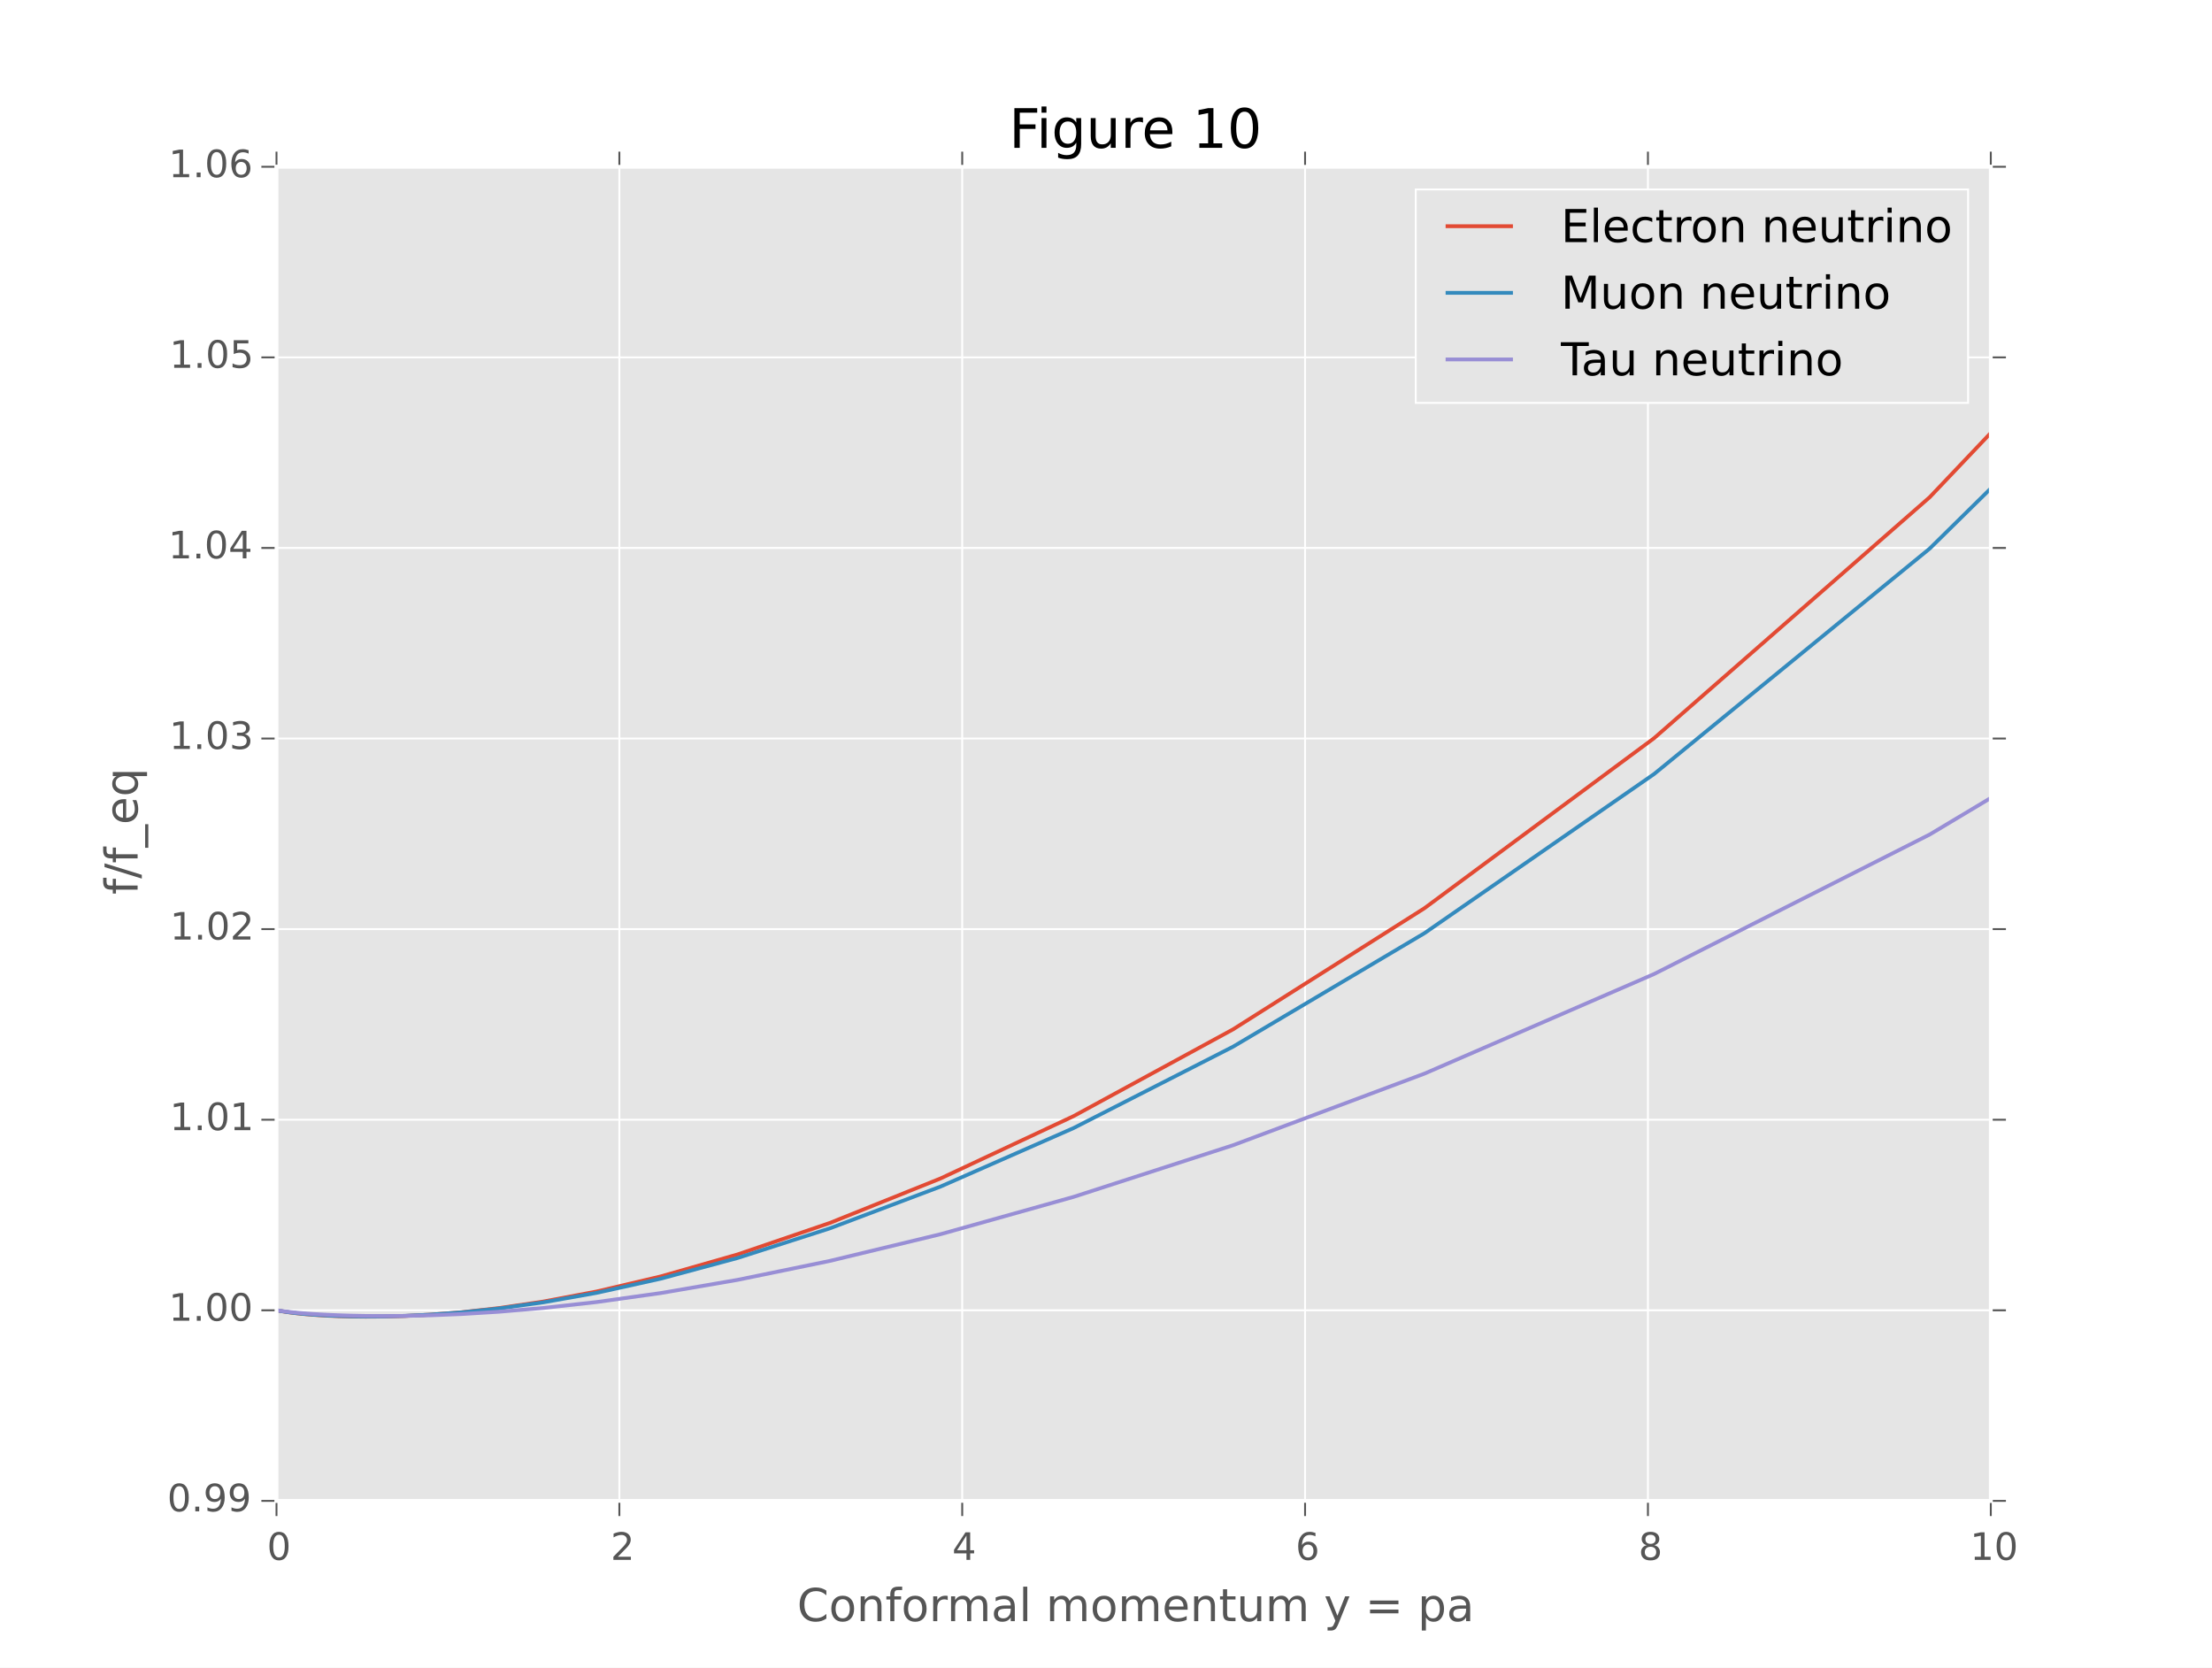
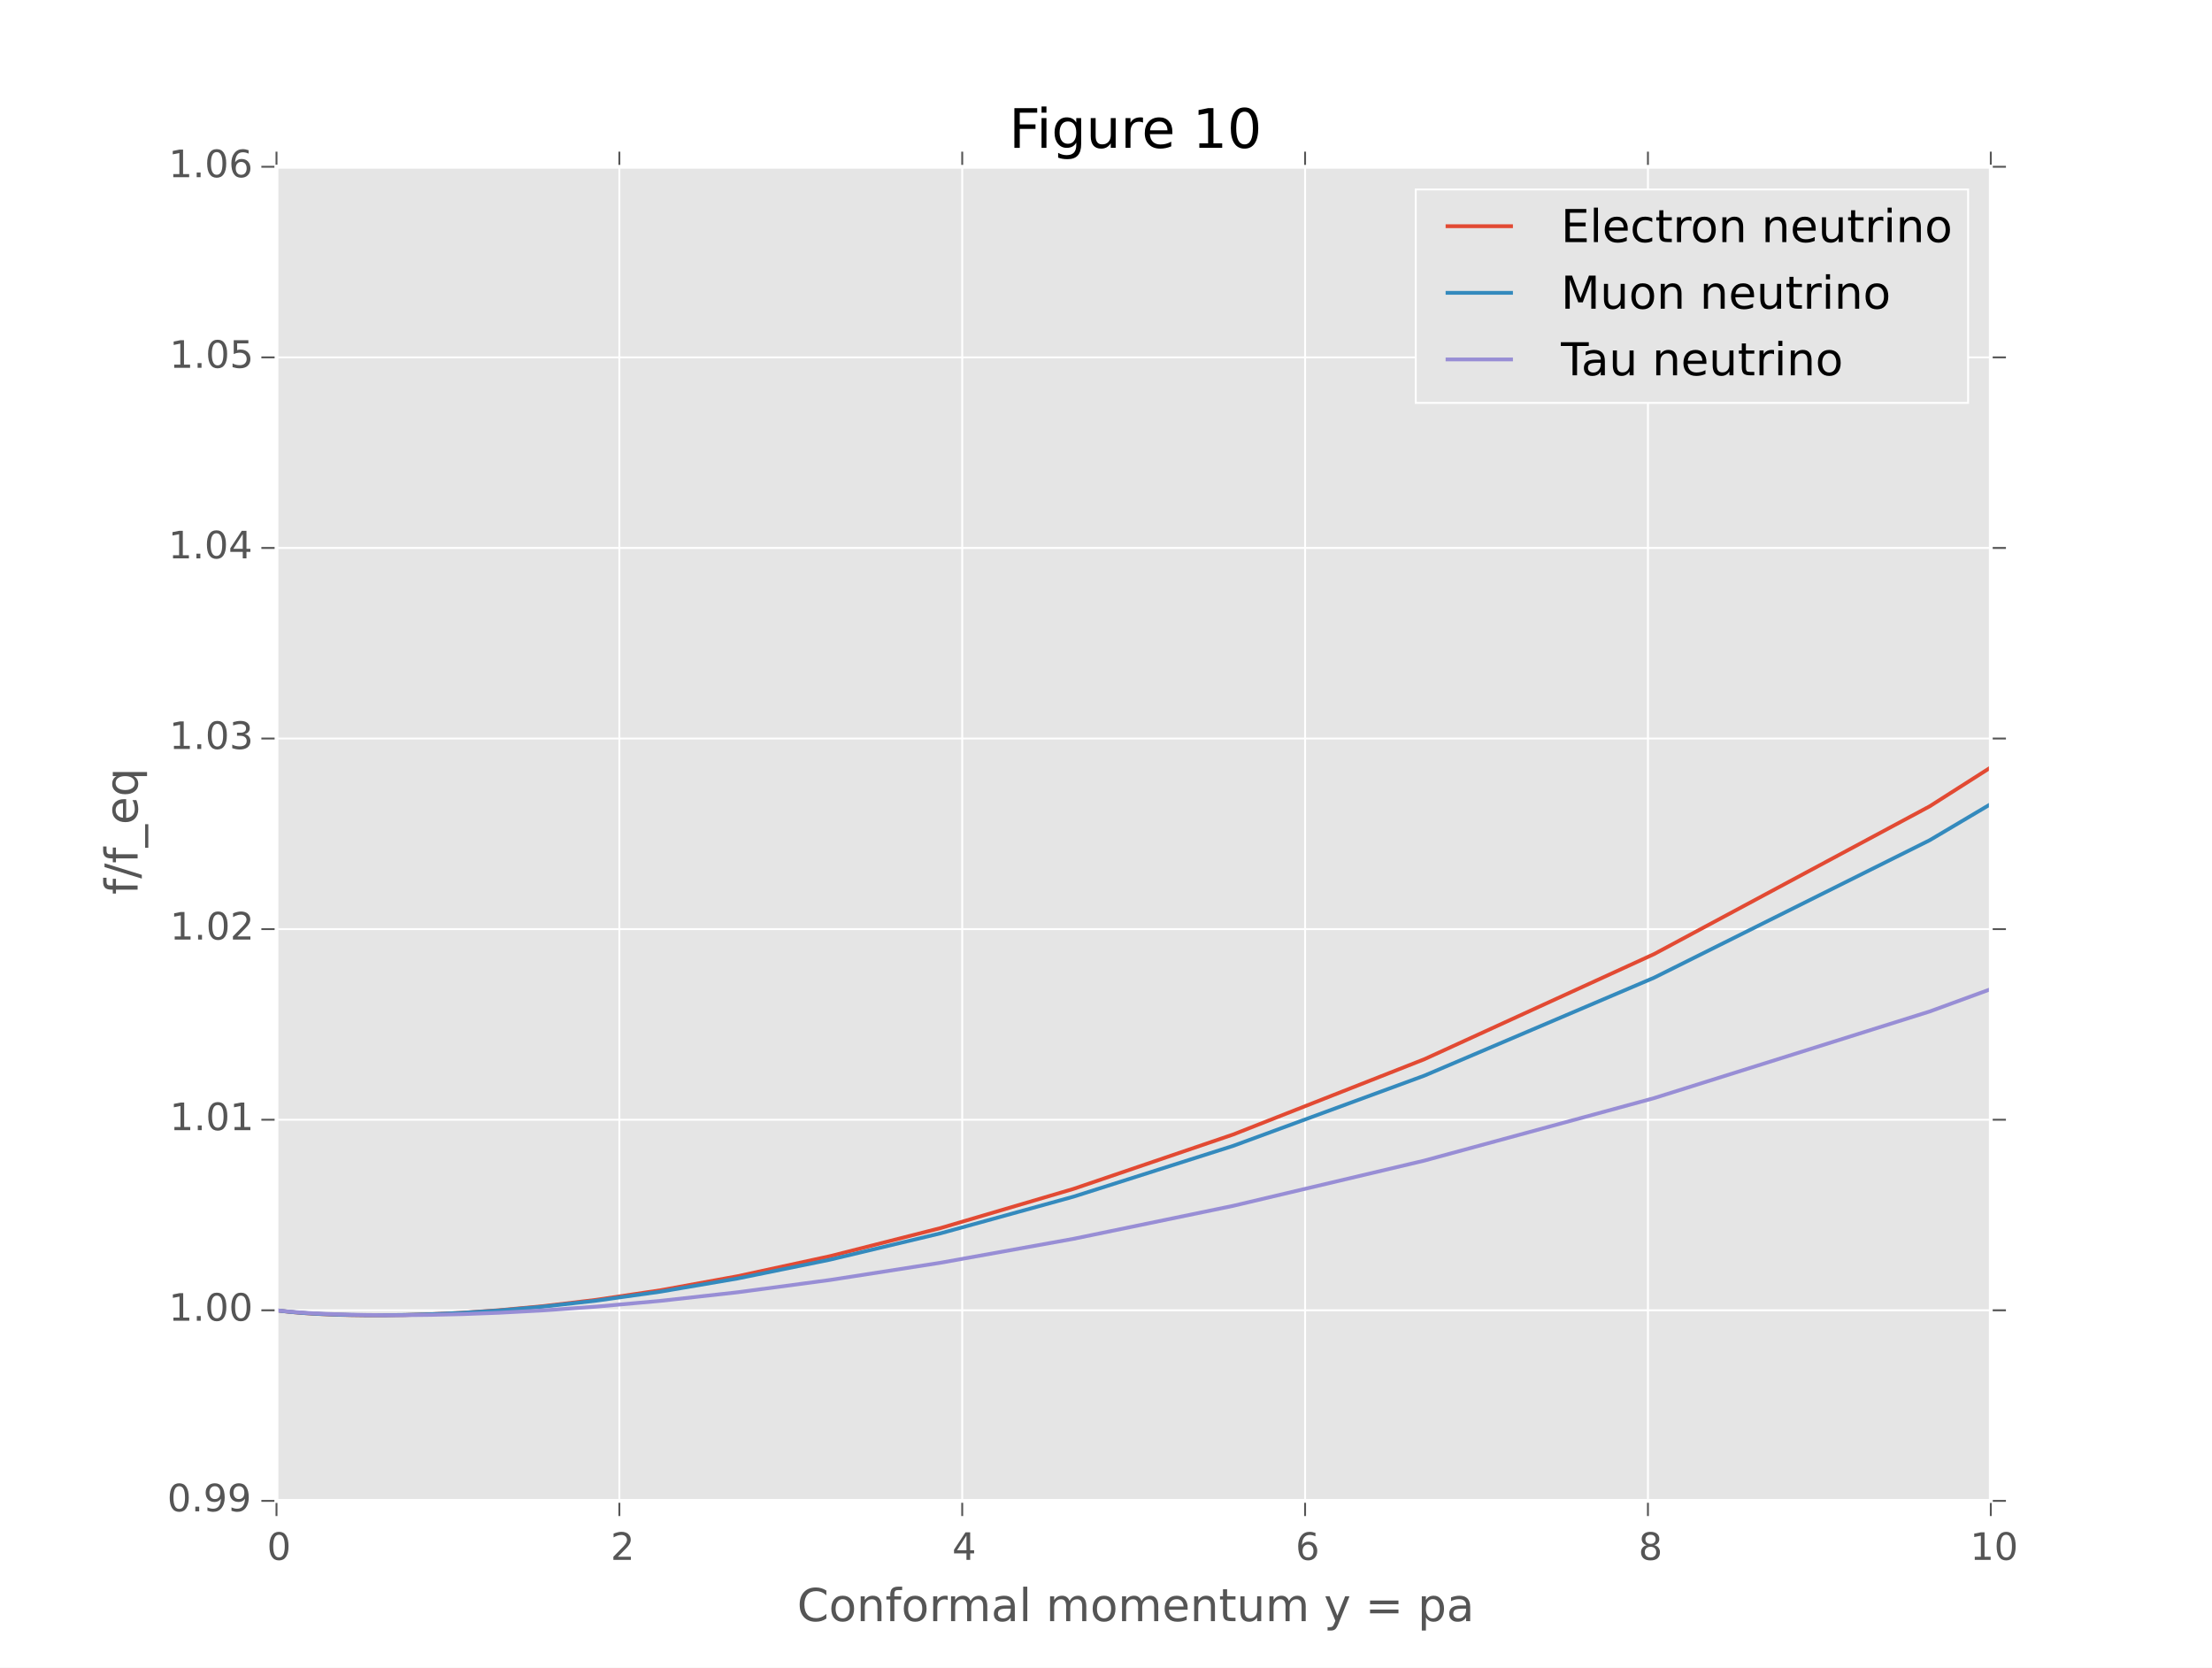
<svg xmlns="http://www.w3.org/2000/svg" xmlns:xlink="http://www.w3.org/1999/xlink" height="441pt" version="1.1" viewBox="0 0 585 441" width="585pt">
  <defs>
    <style type="text/css">
*{stroke-linecap:butt;stroke-linejoin:round;}
  </style>
  </defs>
  <g id="figure_1">
    <g id="patch_1">
      <path d=" M0 441 L585 441 L585 0 L0 0 z " style="fill:#ffffff;" />
    </g>
    <g id="axes_1">
      <g id="patch_2">
        <path d=" M73.125 396.9 L526.5 396.9 L526.5 44.1 L73.125 44.1 z " style="fill:#e5e5e5;" />
      </g>
      <g id="matplotlib.axis_1">
        <g id="xtick_1">
          <g id="line2d_1">
            <path clip-path="url(#p5873ec822d)" d=" M73.125 396.9 L73.125 44.1" style="fill:none;stroke:#ffffff;stroke-linecap:square;stroke-width:0.5;" />
          </g>
          <g id="line2d_2">
            <defs>
              <path d=" M0 0 L0 4" id="m64c3aef5f4" style="stroke:#555555;stroke-width:0.5;" />
            </defs>
            <g>
              <use style="fill:#555555;stroke:#555555;stroke-width:0.5;" x="73.125" xlink:href="#m64c3aef5f4" y="396.9" />
            </g>
          </g>
          <g id="line2d_3">
            <defs>
              <path d=" M0 0 L0 -4" id="m91191bb255" style="stroke:#555555;stroke-width:0.5;" />
            </defs>
            <g>
              <use style="fill:#555555;stroke:#555555;stroke-width:0.5;" x="73.125" xlink:href="#m91191bb255" y="44.1" />
            </g>
          </g>
          <g id="text_1">
            <defs>
              <path d=" M31.781 66.406 Q24.172 66.406 20.328 58.906 Q16.5 51.422 16.5 36.375 Q16.5 21.391 20.328 13.891 Q24.172 6.391 31.781 6.391 Q39.453 6.391 43.281 13.891 Q47.125 21.391 47.125 36.375 Q47.125 51.422 43.281 58.906 Q39.453 66.406 31.781 66.406 M31.781 74.219 Q44.047 74.219 50.516 64.516 Q56.984 54.828 56.984 36.375 Q56.984 17.969 50.516 8.266 Q44.047 -1.422 31.781 -1.422 Q19.531 -1.422 13.062 8.266 Q6.594 17.969 6.594 36.375 Q6.594 54.828 13.062 64.516 Q19.531 74.219 31.781 74.219" id="BitstreamVeraSans-Roman-30" />
            </defs>
            <g style="fill:#555555;" transform="translate(70.60547 412.4984)scale(0.1 -0.1)">
              <use xlink:href="#BitstreamVeraSans-Roman-30" />
            </g>
          </g>
        </g>
        <g id="xtick_2">
          <g id="line2d_4">
            <path clip-path="url(#p5873ec822d)" d=" M163.8 396.9 L163.8 44.1" style="fill:none;stroke:#ffffff;stroke-linecap:square;stroke-width:0.5;" />
          </g>
          <g id="line2d_5">
            <g>
              <use style="fill:#555555;stroke:#555555;stroke-width:0.5;" x="163.8" xlink:href="#m64c3aef5f4" y="396.9" />
            </g>
          </g>
          <g id="line2d_6">
            <g>
              <use style="fill:#555555;stroke:#555555;stroke-width:0.5;" x="163.8" xlink:href="#m91191bb255" y="44.1" />
            </g>
          </g>
          <g id="text_2">
            <defs>
              <path d=" M19.188 8.297 L53.609 8.297 L53.609 0 L7.328 0 L7.328 8.297 Q12.938 14.109 22.625 23.891 Q32.328 33.688 34.812 36.531 Q39.547 41.844 41.422 45.531 Q43.312 49.219 43.312 52.781 Q43.312 58.594 39.234 62.25 Q35.156 65.922 28.609 65.922 Q23.969 65.922 18.812 64.312 Q13.672 62.703 7.812 59.422 L7.812 69.391 Q13.766 71.781 18.938 73 Q24.125 74.219 28.422 74.219 Q39.75 74.219 46.484 68.547 Q53.219 62.891 53.219 53.422 Q53.219 48.922 51.531 44.891 Q49.859 40.875 45.406 35.406 Q44.188 33.984 37.641 27.219 Q31.109 20.453 19.188 8.297" id="BitstreamVeraSans-Roman-32" />
            </defs>
            <g style="fill:#555555;" transform="translate(161.4859 412.4984)scale(0.1 -0.1)">
              <use xlink:href="#BitstreamVeraSans-Roman-32" />
            </g>
          </g>
        </g>
        <g id="xtick_3">
          <g id="line2d_7">
            <path clip-path="url(#p5873ec822d)" d=" M254.475 396.9 L254.475 44.1" style="fill:none;stroke:#ffffff;stroke-linecap:square;stroke-width:0.5;" />
          </g>
          <g id="line2d_8">
            <g>
              <use style="fill:#555555;stroke:#555555;stroke-width:0.5;" x="254.475" xlink:href="#m64c3aef5f4" y="396.9" />
            </g>
          </g>
          <g id="line2d_9">
            <g>
              <use style="fill:#555555;stroke:#555555;stroke-width:0.5;" x="254.475" xlink:href="#m91191bb255" y="44.1" />
            </g>
          </g>
          <g id="text_3">
            <defs>
              <path d=" M37.797 64.312 L12.891 25.391 L37.797 25.391 z  M35.203 72.906 L47.609 72.906 L47.609 25.391 L58.016 25.391 L58.016 17.188 L47.609 17.188 L47.609 0 L37.797 0 L37.797 17.188 L4.891 17.188 L4.891 26.703 z " id="BitstreamVeraSans-Roman-34" />
            </defs>
            <g style="fill:#555555;" transform="translate(251.8187 412.4984)scale(0.1 -0.1)">
              <use xlink:href="#BitstreamVeraSans-Roman-34" />
            </g>
          </g>
        </g>
        <g id="xtick_4">
          <g id="line2d_10">
            <path clip-path="url(#p5873ec822d)" d=" M345.15 396.9 L345.15 44.1" style="fill:none;stroke:#ffffff;stroke-linecap:square;stroke-width:0.5;" />
          </g>
          <g id="line2d_11">
            <g>
              <use style="fill:#555555;stroke:#555555;stroke-width:0.5;" x="345.15" xlink:href="#m64c3aef5f4" y="396.9" />
            </g>
          </g>
          <g id="line2d_12">
            <g>
              <use style="fill:#555555;stroke:#555555;stroke-width:0.5;" x="345.15" xlink:href="#m91191bb255" y="44.1" />
            </g>
          </g>
          <g id="text_4">
            <defs>
              <path d=" M33.016 40.375 Q26.375 40.375 22.484 35.828 Q18.609 31.297 18.609 23.391 Q18.609 15.531 22.484 10.953 Q26.375 6.391 33.016 6.391 Q39.656 6.391 43.531 10.953 Q47.406 15.531 47.406 23.391 Q47.406 31.297 43.531 35.828 Q39.656 40.375 33.016 40.375 M52.594 71.297 L52.594 62.312 Q48.875 64.062 45.094 64.984 Q41.312 65.922 37.594 65.922 Q27.828 65.922 22.672 59.328 Q17.531 52.734 16.797 39.406 Q19.672 43.656 24.016 45.922 Q28.375 48.188 33.594 48.188 Q44.578 48.188 50.953 41.516 Q57.328 34.859 57.328 23.391 Q57.328 12.156 50.688 5.359 Q44.047 -1.422 33.016 -1.422 Q20.359 -1.422 13.672 8.266 Q6.984 17.969 6.984 36.375 Q6.984 53.656 15.188 63.938 Q23.391 74.219 37.203 74.219 Q40.922 74.219 44.703 73.484 Q48.484 72.75 52.594 71.297" id="BitstreamVeraSans-Roman-36" />
            </defs>
            <g style="fill:#555555;" transform="translate(342.6328 412.4984)scale(0.1 -0.1)">
              <use xlink:href="#BitstreamVeraSans-Roman-36" />
            </g>
          </g>
        </g>
        <g id="xtick_5">
          <g id="line2d_13">
            <path clip-path="url(#p5873ec822d)" d=" M435.825 396.9 L435.825 44.1" style="fill:none;stroke:#ffffff;stroke-linecap:square;stroke-width:0.5;" />
          </g>
          <g id="line2d_14">
            <g>
              <use style="fill:#555555;stroke:#555555;stroke-width:0.5;" x="435.825" xlink:href="#m64c3aef5f4" y="396.9" />
            </g>
          </g>
          <g id="line2d_15">
            <g>
              <use style="fill:#555555;stroke:#555555;stroke-width:0.5;" x="435.825" xlink:href="#m91191bb255" y="44.1" />
            </g>
          </g>
          <g id="text_5">
            <defs>
              <path d=" M31.781 34.625 Q24.75 34.625 20.719 30.859 Q16.703 27.094 16.703 20.516 Q16.703 13.922 20.719 10.156 Q24.75 6.391 31.781 6.391 Q38.812 6.391 42.859 10.172 Q46.922 13.969 46.922 20.516 Q46.922 27.094 42.891 30.859 Q38.875 34.625 31.781 34.625 M21.922 38.812 Q15.578 40.375 12.031 44.719 Q8.5 49.078 8.5 55.328 Q8.5 64.062 14.719 69.141 Q20.953 74.219 31.781 74.219 Q42.672 74.219 48.875 69.141 Q55.078 64.062 55.078 55.328 Q55.078 49.078 51.531 44.719 Q48 40.375 41.703 38.812 Q48.828 37.156 52.797 32.312 Q56.781 27.484 56.781 20.516 Q56.781 9.906 50.312 4.234 Q43.844 -1.422 31.781 -1.422 Q19.734 -1.422 13.25 4.234 Q6.781 9.906 6.781 20.516 Q6.781 27.484 10.781 32.312 Q14.797 37.156 21.922 38.812 M18.312 54.391 Q18.312 48.734 21.844 45.562 Q25.391 42.391 31.781 42.391 Q38.141 42.391 41.719 45.562 Q45.312 48.734 45.312 54.391 Q45.312 60.062 41.719 63.234 Q38.141 66.406 31.781 66.406 Q25.391 66.406 21.844 63.234 Q18.312 60.062 18.312 54.391" id="BitstreamVeraSans-Roman-38" />
            </defs>
            <g style="fill:#555555;" transform="translate(433.325 412.4984)scale(0.1 -0.1)">
              <use xlink:href="#BitstreamVeraSans-Roman-38" />
            </g>
          </g>
        </g>
        <g id="xtick_6">
          <g id="line2d_16">
            <path clip-path="url(#p5873ec822d)" d=" M526.5 396.9 L526.5 44.1" style="fill:none;stroke:#ffffff;stroke-linecap:square;stroke-width:0.5;" />
          </g>
          <g id="line2d_17">
            <g>
              <use style="fill:#555555;stroke:#555555;stroke-width:0.5;" x="526.5" xlink:href="#m64c3aef5f4" y="396.9" />
            </g>
          </g>
          <g id="line2d_18">
            <g>
              <use style="fill:#555555;stroke:#555555;stroke-width:0.5;" x="526.5" xlink:href="#m91191bb255" y="44.1" />
            </g>
          </g>
          <g id="text_6">
            <defs>
              <path d=" M12.406 8.297 L28.516 8.297 L28.516 63.922 L10.984 60.406 L10.984 69.391 L28.422 72.906 L38.281 72.906 L38.281 8.297 L54.391 8.297 L54.391 0 L12.406 0 z " id="BitstreamVeraSans-Roman-31" />
            </defs>
            <g style="fill:#555555;" transform="translate(521.0187 412.4984)scale(0.1 -0.1)">
              <use xlink:href="#BitstreamVeraSans-Roman-31" />
              <use x="63.623" xlink:href="#BitstreamVeraSans-Roman-30" />
            </g>
          </g>
        </g>
        <g id="text_7">
          <defs>
            <path id="BitstreamVeraSans-Roman-20" />
            <path d=" M8.5 21.578 L8.5 54.688 L17.484 54.688 L17.484 21.922 Q17.484 14.156 20.5 10.266 Q23.531 6.391 29.594 6.391 Q36.859 6.391 41.078 11.031 Q45.312 15.672 45.312 23.688 L45.312 54.688 L54.297 54.688 L54.297 0 L45.312 0 L45.312 8.406 Q42.047 3.422 37.719 1 Q33.406 -1.422 27.688 -1.422 Q18.266 -1.422 13.375 4.438 Q8.5 10.297 8.5 21.578" id="BitstreamVeraSans-Roman-75" />
            <path d=" M54.891 33.016 L54.891 0 L45.906 0 L45.906 32.719 Q45.906 40.484 42.875 44.328 Q39.844 48.188 33.797 48.188 Q26.516 48.188 22.312 43.547 Q18.109 38.922 18.109 30.906 L18.109 0 L9.078 0 L9.078 54.688 L18.109 54.688 L18.109 46.188 Q21.344 51.125 25.703 53.562 Q30.078 56 35.797 56 Q45.219 56 50.047 50.172 Q54.891 44.344 54.891 33.016" id="BitstreamVeraSans-Roman-6e" />
            <path d=" M52 44.188 Q55.375 50.25 60.062 53.125 Q64.75 56 71.094 56 Q79.641 56 84.281 50.016 Q88.922 44.047 88.922 33.016 L88.922 0 L79.891 0 L79.891 32.719 Q79.891 40.578 77.094 44.375 Q74.312 48.188 68.609 48.188 Q61.625 48.188 57.562 43.547 Q53.516 38.922 53.516 30.906 L53.516 0 L44.484 0 L44.484 32.719 Q44.484 40.625 41.703 44.406 Q38.922 48.188 33.109 48.188 Q26.219 48.188 22.156 43.531 Q18.109 38.875 18.109 30.906 L18.109 0 L9.078 0 L9.078 54.688 L18.109 54.688 L18.109 46.188 Q21.188 51.219 25.484 53.609 Q29.781 56 35.688 56 Q41.656 56 45.828 52.969 Q50 49.953 52 44.188" id="BitstreamVeraSans-Roman-6d" />
            <path d=" M30.609 48.391 Q23.391 48.391 19.188 42.75 Q14.984 37.109 14.984 27.297 Q14.984 17.484 19.156 11.844 Q23.344 6.203 30.609 6.203 Q37.797 6.203 41.984 11.859 Q46.188 17.531 46.188 27.297 Q46.188 37.016 41.984 42.703 Q37.797 48.391 30.609 48.391 M30.609 56 Q42.328 56 49.016 48.375 Q55.719 40.766 55.719 27.297 Q55.719 13.875 49.016 6.219 Q42.328 -1.422 30.609 -1.422 Q18.844 -1.422 12.172 6.219 Q5.516 13.875 5.516 27.297 Q5.516 40.766 12.172 48.375 Q18.844 56 30.609 56" id="BitstreamVeraSans-Roman-6f" />
            <path d=" M9.422 75.984 L18.406 75.984 L18.406 0 L9.422 0 z " id="BitstreamVeraSans-Roman-6c" />
            <path d=" M64.406 67.281 L64.406 56.891 Q59.422 61.531 53.781 63.812 Q48.141 66.109 41.797 66.109 Q29.297 66.109 22.656 58.469 Q16.016 50.828 16.016 36.375 Q16.016 21.969 22.656 14.328 Q29.297 6.688 41.797 6.688 Q48.141 6.688 53.781 8.984 Q59.422 11.281 64.406 15.922 L64.406 5.609 Q59.234 2.094 53.438 0.328 Q47.656 -1.422 41.219 -1.422 Q24.656 -1.422 15.125 8.703 Q5.609 18.844 5.609 36.375 Q5.609 53.953 15.125 64.078 Q24.656 74.219 41.219 74.219 Q47.75 74.219 53.531 72.484 Q59.328 70.75 64.406 67.281" id="BitstreamVeraSans-Roman-43" />
            <path d=" M10.594 45.406 L73.188 45.406 L73.188 37.203 L10.594 37.203 z  M10.594 25.484 L73.188 25.484 L73.188 17.188 L10.594 17.188 z " id="BitstreamVeraSans-Roman-3d" />
            <path d=" M32.172 -5.078 Q28.375 -14.844 24.75 -17.812 Q21.141 -20.797 15.094 -20.797 L7.906 -20.797 L7.906 -13.281 L13.188 -13.281 Q16.891 -13.281 18.938 -11.516 Q21 -9.766 23.484 -3.219 L25.094 0.875 L2.984 54.688 L12.5 54.688 L29.594 11.922 L46.688 54.688 L56.203 54.688 z " id="BitstreamVeraSans-Roman-79" />
            <path d=" M56.203 29.594 L56.203 25.203 L14.891 25.203 Q15.484 15.922 20.484 11.062 Q25.484 6.203 34.422 6.203 Q39.594 6.203 44.453 7.469 Q49.312 8.734 54.109 11.281 L54.109 2.781 Q49.266 0.734 44.188 -0.344 Q39.109 -1.422 33.891 -1.422 Q20.797 -1.422 13.156 6.188 Q5.516 13.812 5.516 26.812 Q5.516 40.234 12.766 48.109 Q20.016 56 32.328 56 Q43.359 56 49.781 48.891 Q56.203 41.797 56.203 29.594 M47.219 32.234 Q47.125 39.594 43.094 43.984 Q39.062 48.391 32.422 48.391 Q24.906 48.391 20.391 44.141 Q15.875 39.891 15.188 32.172 z " id="BitstreamVeraSans-Roman-65" />
            <path d=" M34.281 27.484 Q23.391 27.484 19.188 25 Q14.984 22.516 14.984 16.5 Q14.984 11.719 18.141 8.906 Q21.297 6.109 26.703 6.109 Q34.188 6.109 38.703 11.406 Q43.219 16.703 43.219 25.484 L43.219 27.484 z  M52.203 31.203 L52.203 0 L43.219 0 L43.219 8.297 Q40.141 3.328 35.547 0.953 Q30.953 -1.422 24.312 -1.422 Q15.922 -1.422 10.953 3.297 Q6 8.016 6 15.922 Q6 25.141 12.172 29.828 Q18.359 34.516 30.609 34.516 L43.219 34.516 L43.219 35.406 Q43.219 41.609 39.141 45 Q35.062 48.391 27.688 48.391 Q23 48.391 18.547 47.266 Q14.109 46.141 10.016 43.891 L10.016 52.203 Q14.938 54.109 19.578 55.047 Q24.219 56 28.609 56 Q40.484 56 46.344 49.844 Q52.203 43.703 52.203 31.203" id="BitstreamVeraSans-Roman-61" />
            <path d=" M37.109 75.984 L37.109 68.5 L28.516 68.5 Q23.688 68.5 21.797 66.547 Q19.922 64.594 19.922 59.516 L19.922 54.688 L34.719 54.688 L34.719 47.703 L19.922 47.703 L19.922 0 L10.891 0 L10.891 47.703 L2.297 47.703 L2.297 54.688 L10.891 54.688 L10.891 58.5 Q10.891 67.625 15.141 71.797 Q19.391 75.984 28.609 75.984 z " id="BitstreamVeraSans-Roman-66" />
            <path d=" M41.109 46.297 Q39.594 47.172 37.812 47.578 Q36.031 48 33.891 48 Q26.266 48 22.188 43.047 Q18.109 38.094 18.109 28.812 L18.109 0 L9.078 0 L9.078 54.688 L18.109 54.688 L18.109 46.188 Q20.953 51.172 25.484 53.578 Q30.031 56 36.531 56 Q37.453 56 38.578 55.875 Q39.703 55.766 41.062 55.516 z " id="BitstreamVeraSans-Roman-72" />
            <path d=" M18.312 70.219 L18.312 54.688 L36.812 54.688 L36.812 47.703 L18.312 47.703 L18.312 18.016 Q18.312 11.328 20.141 9.422 Q21.969 7.516 27.594 7.516 L36.812 7.516 L36.812 0 L27.594 0 Q17.188 0 13.234 3.875 Q9.281 7.766 9.281 18.016 L9.281 47.703 L2.688 47.703 L2.688 54.688 L9.281 54.688 L9.281 70.219 z " id="BitstreamVeraSans-Roman-74" />
            <path d=" M18.109 8.203 L18.109 -20.797 L9.078 -20.797 L9.078 54.688 L18.109 54.688 L18.109 46.391 Q20.953 51.266 25.266 53.625 Q29.594 56 35.594 56 Q45.562 56 51.781 48.094 Q58.016 40.188 58.016 27.297 Q58.016 14.406 51.781 6.484 Q45.562 -1.422 35.594 -1.422 Q29.594 -1.422 25.266 0.953 Q20.953 3.328 18.109 8.203 M48.688 27.297 Q48.688 37.203 44.609 42.844 Q40.531 48.484 33.406 48.484 Q26.266 48.484 22.188 42.844 Q18.109 37.203 18.109 27.297 Q18.109 17.391 22.188 11.75 Q26.266 6.109 33.406 6.109 Q40.531 6.109 44.609 11.75 Q48.688 17.391 48.688 27.297" id="BitstreamVeraSans-Roman-70" />
          </defs>
          <g style="fill:#555555;" transform="translate(210.8147 428.6963)scale(0.12 -0.12)">
            <use xlink:href="#BitstreamVeraSans-Roman-43" />
            <use x="69.824" xlink:href="#BitstreamVeraSans-Roman-6f" />
            <use x="131.006" xlink:href="#BitstreamVeraSans-Roman-6e" />
            <use x="194.385" xlink:href="#BitstreamVeraSans-Roman-66" />
            <use x="229.59" xlink:href="#BitstreamVeraSans-Roman-6f" />
            <use x="290.771" xlink:href="#BitstreamVeraSans-Roman-72" />
            <use x="330.135" xlink:href="#BitstreamVeraSans-Roman-6d" />
            <use x="427.547" xlink:href="#BitstreamVeraSans-Roman-61" />
            <use x="488.826" xlink:href="#BitstreamVeraSans-Roman-6c" />
            <use x="516.609" xlink:href="#BitstreamVeraSans-Roman-20" />
            <use x="548.396" xlink:href="#BitstreamVeraSans-Roman-6d" />
            <use x="645.809" xlink:href="#BitstreamVeraSans-Roman-6f" />
            <use x="706.99" xlink:href="#BitstreamVeraSans-Roman-6d" />
            <use x="804.402" xlink:href="#BitstreamVeraSans-Roman-65" />
            <use x="865.926" xlink:href="#BitstreamVeraSans-Roman-6e" />
            <use x="929.305" xlink:href="#BitstreamVeraSans-Roman-74" />
            <use x="968.514" xlink:href="#BitstreamVeraSans-Roman-75" />
            <use x="1031.893" xlink:href="#BitstreamVeraSans-Roman-6d" />
            <use x="1129.305" xlink:href="#BitstreamVeraSans-Roman-20" />
            <use x="1161.092" xlink:href="#BitstreamVeraSans-Roman-79" />
            <use x="1220.271" xlink:href="#BitstreamVeraSans-Roman-20" />
            <use x="1252.059" xlink:href="#BitstreamVeraSans-Roman-3d" />
            <use x="1335.848" xlink:href="#BitstreamVeraSans-Roman-20" />
            <use x="1367.635" xlink:href="#BitstreamVeraSans-Roman-70" />
            <use x="1431.111" xlink:href="#BitstreamVeraSans-Roman-61" />
          </g>
        </g>
      </g>
      <g id="matplotlib.axis_2">
        <g id="ytick_1">
          <g id="line2d_19">
            <path clip-path="url(#p5873ec822d)" d=" M73.125 396.9 L526.5 396.9" style="fill:none;stroke:#ffffff;stroke-linecap:square;stroke-width:0.5;" />
          </g>
          <g id="line2d_20">
            <defs>
              <path d=" M0 0 L-4 0" id="mf591f037a3" style="stroke:#555555;stroke-width:0.5;" />
            </defs>
            <g>
              <use style="fill:#555555;stroke:#555555;stroke-width:0.5;" x="73.125" xlink:href="#mf591f037a3" y="396.9" />
            </g>
          </g>
          <g id="line2d_21">
            <defs>
              <path d=" M0 0 L4 0" id="m9430d3eee0" style="stroke:#555555;stroke-width:0.5;" />
            </defs>
            <g>
              <use style="fill:#555555;stroke:#555555;stroke-width:0.5;" x="526.5" xlink:href="#m9430d3eee0" y="396.9" />
            </g>
          </g>
          <g id="text_8">
            <defs>
              <path d=" M10.984 1.516 L10.984 10.5 Q14.703 8.734 18.5 7.812 Q22.312 6.891 25.984 6.891 Q35.75 6.891 40.891 13.453 Q46.047 20.016 46.781 33.406 Q43.953 29.203 39.594 26.953 Q35.25 24.703 29.984 24.703 Q19.047 24.703 12.672 31.312 Q6.297 37.938 6.297 49.422 Q6.297 60.641 12.938 67.422 Q19.578 74.219 30.609 74.219 Q43.266 74.219 49.922 64.516 Q56.594 54.828 56.594 36.375 Q56.594 19.141 48.406 8.859 Q40.234 -1.422 26.422 -1.422 Q22.703 -1.422 18.891 -0.688 Q15.094 0.047 10.984 1.516 M30.609 32.422 Q37.25 32.422 41.125 36.953 Q45.016 41.5 45.016 49.422 Q45.016 57.281 41.125 61.844 Q37.25 66.406 30.609 66.406 Q23.969 66.406 20.094 61.844 Q16.219 57.281 16.219 49.422 Q16.219 41.5 20.094 36.953 Q23.969 32.422 30.609 32.422" id="BitstreamVeraSans-Roman-39" />
              <path d=" M10.688 12.406 L21 12.406 L21 0 L10.688 0 z " id="BitstreamVeraSans-Roman-2e" />
            </defs>
            <g style="fill:#555555;" transform="translate(44.22187 399.6594)scale(0.1 -0.1)">
              <use xlink:href="#BitstreamVeraSans-Roman-30" />
              <use x="63.623" xlink:href="#BitstreamVeraSans-Roman-2e" />
              <use x="95.41" xlink:href="#BitstreamVeraSans-Roman-39" />
              <use x="159.033" xlink:href="#BitstreamVeraSans-Roman-39" />
            </g>
          </g>
        </g>
        <g id="ytick_2">
          <g id="line2d_22">
            <path clip-path="url(#p5873ec822d)" d=" M73.125 346.5 L526.5 346.5" style="fill:none;stroke:#ffffff;stroke-linecap:square;stroke-width:0.5;" />
          </g>
          <g id="line2d_23">
            <g>
              <use style="fill:#555555;stroke:#555555;stroke-width:0.5;" x="73.125" xlink:href="#mf591f037a3" y="346.5" />
            </g>
          </g>
          <g id="line2d_24">
            <g>
              <use style="fill:#555555;stroke:#555555;stroke-width:0.5;" x="526.5" xlink:href="#m9430d3eee0" y="346.5" />
            </g>
          </g>
          <g id="text_9">
            <g style="fill:#555555;" transform="translate(44.62188 349.2594)scale(0.1 -0.1)">
              <use xlink:href="#BitstreamVeraSans-Roman-31" />
              <use x="63.623" xlink:href="#BitstreamVeraSans-Roman-2e" />
              <use x="95.41" xlink:href="#BitstreamVeraSans-Roman-30" />
              <use x="159.033" xlink:href="#BitstreamVeraSans-Roman-30" />
            </g>
          </g>
        </g>
        <g id="ytick_3">
          <g id="line2d_25">
            <path clip-path="url(#p5873ec822d)" d=" M73.125 296.1 L526.5 296.1" style="fill:none;stroke:#ffffff;stroke-linecap:square;stroke-width:0.5;" />
          </g>
          <g id="line2d_26">
            <g>
              <use style="fill:#555555;stroke:#555555;stroke-width:0.5;" x="73.125" xlink:href="#mf591f037a3" y="296.1" />
            </g>
          </g>
          <g id="line2d_27">
            <g>
              <use style="fill:#555555;stroke:#555555;stroke-width:0.5;" x="526.5" xlink:href="#m9430d3eee0" y="296.1" />
            </g>
          </g>
          <g id="text_10">
            <g style="fill:#555555;" transform="translate(44.88125 298.8594)scale(0.1 -0.1)">
              <use xlink:href="#BitstreamVeraSans-Roman-31" />
              <use x="63.623" xlink:href="#BitstreamVeraSans-Roman-2e" />
              <use x="95.41" xlink:href="#BitstreamVeraSans-Roman-30" />
              <use x="159.033" xlink:href="#BitstreamVeraSans-Roman-31" />
            </g>
          </g>
        </g>
        <g id="ytick_4">
          <g id="line2d_28">
            <path clip-path="url(#p5873ec822d)" d=" M73.125 245.7 L526.5 245.7" style="fill:none;stroke:#ffffff;stroke-linecap:square;stroke-width:0.5;" />
          </g>
          <g id="line2d_29">
            <g>
              <use style="fill:#555555;stroke:#555555;stroke-width:0.5;" x="73.125" xlink:href="#mf591f037a3" y="245.7" />
            </g>
          </g>
          <g id="line2d_30">
            <g>
              <use style="fill:#555555;stroke:#555555;stroke-width:0.5;" x="526.5" xlink:href="#m9430d3eee0" y="245.7" />
            </g>
          </g>
          <g id="text_11">
            <g style="fill:#555555;" transform="translate(44.95938 248.4594)scale(0.1 -0.1)">
              <use xlink:href="#BitstreamVeraSans-Roman-31" />
              <use x="63.623" xlink:href="#BitstreamVeraSans-Roman-2e" />
              <use x="95.41" xlink:href="#BitstreamVeraSans-Roman-30" />
              <use x="159.033" xlink:href="#BitstreamVeraSans-Roman-32" />
            </g>
          </g>
        </g>
        <g id="ytick_5">
          <g id="line2d_31">
            <path clip-path="url(#p5873ec822d)" d=" M73.125 195.3 L526.5 195.3" style="fill:none;stroke:#ffffff;stroke-linecap:square;stroke-width:0.5;" />
          </g>
          <g id="line2d_32">
            <g>
              <use style="fill:#555555;stroke:#555555;stroke-width:0.5;" x="73.125" xlink:href="#mf591f037a3" y="195.3" />
            </g>
          </g>
          <g id="line2d_33">
            <g>
              <use style="fill:#555555;stroke:#555555;stroke-width:0.5;" x="526.5" xlink:href="#m9430d3eee0" y="195.3" />
            </g>
          </g>
          <g id="text_12">
            <defs>
              <path d=" M40.578 39.312 Q47.656 37.797 51.625 33 Q55.609 28.219 55.609 21.188 Q55.609 10.406 48.188 4.484 Q40.766 -1.422 27.094 -1.422 Q22.516 -1.422 17.656 -0.516 Q12.797 0.391 7.625 2.203 L7.625 11.719 Q11.719 9.328 16.594 8.109 Q21.484 6.891 26.812 6.891 Q36.078 6.891 40.938 10.547 Q45.797 14.203 45.797 21.188 Q45.797 27.641 41.281 31.266 Q36.766 34.906 28.719 34.906 L20.219 34.906 L20.219 43.016 L29.109 43.016 Q36.375 43.016 40.234 45.922 Q44.094 48.828 44.094 54.297 Q44.094 59.906 40.109 62.906 Q36.141 65.922 28.719 65.922 Q24.656 65.922 20.016 65.031 Q15.375 64.156 9.812 62.312 L9.812 71.094 Q15.438 72.656 20.344 73.438 Q25.25 74.219 29.594 74.219 Q40.828 74.219 47.359 69.109 Q53.906 64.016 53.906 55.328 Q53.906 49.266 50.438 45.094 Q46.969 40.922 40.578 39.312" id="BitstreamVeraSans-Roman-33" />
            </defs>
            <g style="fill:#555555;" transform="translate(44.75937 198.0594)scale(0.1 -0.1)">
              <use xlink:href="#BitstreamVeraSans-Roman-31" />
              <use x="63.623" xlink:href="#BitstreamVeraSans-Roman-2e" />
              <use x="95.41" xlink:href="#BitstreamVeraSans-Roman-30" />
              <use x="159.033" xlink:href="#BitstreamVeraSans-Roman-33" />
            </g>
          </g>
        </g>
        <g id="ytick_6">
          <g id="line2d_34">
            <path clip-path="url(#p5873ec822d)" d=" M73.125 144.9 L526.5 144.9" style="fill:none;stroke:#ffffff;stroke-linecap:square;stroke-width:0.5;" />
          </g>
          <g id="line2d_35">
            <g>
              <use style="fill:#555555;stroke:#555555;stroke-width:0.5;" x="73.125" xlink:href="#mf591f037a3" y="144.9" />
            </g>
          </g>
          <g id="line2d_36">
            <g>
              <use style="fill:#555555;stroke:#555555;stroke-width:0.5;" x="526.5" xlink:href="#m9430d3eee0" y="144.9" />
            </g>
          </g>
          <g id="text_13">
            <g style="fill:#555555;" transform="translate(44.51875 147.6594)scale(0.1 -0.1)">
              <use xlink:href="#BitstreamVeraSans-Roman-31" />
              <use x="63.623" xlink:href="#BitstreamVeraSans-Roman-2e" />
              <use x="95.41" xlink:href="#BitstreamVeraSans-Roman-30" />
              <use x="159.033" xlink:href="#BitstreamVeraSans-Roman-34" />
            </g>
          </g>
        </g>
        <g id="ytick_7">
          <g id="line2d_37">
            <path clip-path="url(#p5873ec822d)" d=" M73.125 94.5 L526.5 94.5" style="fill:none;stroke:#ffffff;stroke-linecap:square;stroke-width:0.5;" />
          </g>
          <g id="line2d_38">
            <g>
              <use style="fill:#555555;stroke:#555555;stroke-width:0.5;" x="73.125" xlink:href="#mf591f037a3" y="94.5" />
            </g>
          </g>
          <g id="line2d_39">
            <g>
              <use style="fill:#555555;stroke:#555555;stroke-width:0.5;" x="526.5" xlink:href="#m9430d3eee0" y="94.5" />
            </g>
          </g>
          <g id="text_14">
            <defs>
              <path d=" M10.797 72.906 L49.516 72.906 L49.516 64.594 L19.828 64.594 L19.828 46.734 Q21.969 47.469 24.109 47.828 Q26.266 48.188 28.422 48.188 Q40.625 48.188 47.75 41.5 Q54.891 34.812 54.891 23.391 Q54.891 11.625 47.562 5.094 Q40.234 -1.422 26.906 -1.422 Q22.312 -1.422 17.547 -0.641 Q12.797 0.141 7.719 1.703 L7.719 11.625 Q12.109 9.234 16.797 8.062 Q21.484 6.891 26.703 6.891 Q35.156 6.891 40.078 11.328 Q45.016 15.766 45.016 23.391 Q45.016 31 40.078 35.438 Q35.156 39.891 26.703 39.891 Q22.75 39.891 18.812 39.016 Q14.891 38.141 10.797 36.281 z " id="BitstreamVeraSans-Roman-35" />
            </defs>
            <g style="fill:#555555;" transform="translate(44.83125 97.25938)scale(0.1 -0.1)">
              <use xlink:href="#BitstreamVeraSans-Roman-31" />
              <use x="63.623" xlink:href="#BitstreamVeraSans-Roman-2e" />
              <use x="95.41" xlink:href="#BitstreamVeraSans-Roman-30" />
              <use x="159.033" xlink:href="#BitstreamVeraSans-Roman-35" />
            </g>
          </g>
        </g>
        <g id="ytick_8">
          <g id="line2d_40">
            <path clip-path="url(#p5873ec822d)" d=" M73.125 44.1 L526.5 44.1" style="fill:none;stroke:#ffffff;stroke-linecap:square;stroke-width:0.5;" />
          </g>
          <g id="line2d_41">
            <g>
              <use style="fill:#555555;stroke:#555555;stroke-width:0.5;" x="73.125" xlink:href="#mf591f037a3" y="44.1" />
            </g>
          </g>
          <g id="line2d_42">
            <g>
              <use style="fill:#555555;stroke:#555555;stroke-width:0.5;" x="526.5" xlink:href="#m9430d3eee0" y="44.1" />
            </g>
          </g>
          <g id="text_15">
            <g style="fill:#555555;" transform="translate(44.5875 46.85938)scale(0.1 -0.1)">
              <use xlink:href="#BitstreamVeraSans-Roman-31" />
              <use x="63.623" xlink:href="#BitstreamVeraSans-Roman-2e" />
              <use x="95.41" xlink:href="#BitstreamVeraSans-Roman-30" />
              <use x="159.033" xlink:href="#BitstreamVeraSans-Roman-36" />
            </g>
          </g>
        </g>
        <g id="text_16">
          <defs>
            <path d=" M14.797 27.297 Q14.797 17.391 18.875 11.75 Q22.953 6.109 30.078 6.109 Q37.203 6.109 41.297 11.75 Q45.406 17.391 45.406 27.297 Q45.406 37.203 41.297 42.844 Q37.203 48.484 30.078 48.484 Q22.953 48.484 18.875 42.844 Q14.797 37.203 14.797 27.297 M45.406 8.203 Q42.578 3.328 38.25 0.953 Q33.938 -1.422 27.875 -1.422 Q17.969 -1.422 11.734 6.484 Q5.516 14.406 5.516 27.297 Q5.516 40.188 11.734 48.094 Q17.969 56 27.875 56 Q33.938 56 38.25 53.625 Q42.578 51.266 45.406 46.391 L45.406 54.688 L54.391 54.688 L54.391 -20.797 L45.406 -20.797 z " id="BitstreamVeraSans-Roman-71" />
            <path d=" M50.984 -16.609 L50.984 -23.578 L-0.984 -23.578 L-0.984 -16.609 z " id="BitstreamVeraSans-Roman-5f" />
            <path d=" M25.391 72.906 L33.688 72.906 L8.297 -9.281 L0 -9.281 z " id="BitstreamVeraSans-Roman-2f" />
          </defs>
          <g style="fill:#555555;" transform="translate(36.3925 236.5631)rotate(-90.0)scale(0.12 -0.12)">
            <use xlink:href="#BitstreamVeraSans-Roman-66" />
            <use x="35.205" xlink:href="#BitstreamVeraSans-Roman-2f" />
            <use x="68.896" xlink:href="#BitstreamVeraSans-Roman-66" />
            <use x="104.102" xlink:href="#BitstreamVeraSans-Roman-5f" />
            <use x="154.102" xlink:href="#BitstreamVeraSans-Roman-65" />
            <use x="215.625" xlink:href="#BitstreamVeraSans-Roman-71" />
          </g>
        </g>
      </g>
      <g id="line2d_43">
-         <path clip-path="url(#p5873ec822d)" d=" M73.125 346.501 L73.149 346.502 L73.178 346.506 L73.212 346.511 L73.253 346.517 L73.303 346.525 L73.362 346.535 L73.434 346.548 L73.52 346.563 L73.623 346.581 L73.746 346.603 L73.894 346.629 L74.072 346.66 L74.285 346.697 L74.541 346.74 L74.848 346.79 L75.216 346.849 L75.659 346.917 L76.189 346.994 L76.826 347.082 L77.59 347.179 L78.507 347.287 L79.607 347.404 L80.927 347.53 L82.512 347.662 L84.413 347.796 L86.695 347.927 L89.432 348.046 L92.718 348.139 L96.66 348.186 L101.391 348.156 L107.068 348.001 L113.881 347.654 L122.056 347.011 L131.866 345.928 L143.638 344.196 L157.765 341.531 L174.717 337.548 L195.059 331.729 L219.47 323.393 L248.763 311.624 L283.914 295.157 L326.096 272.208 L376.714 240.174 L437.456 195.202 L510.346 131.478 L586 51.847" style="fill:none;stroke:#e24a33;stroke-linecap:square;" />
+         <path clip-path="url(#p5873ec822d)" d=" M73.125 346.5 L73.149 346.502 L73.178 346.505 L73.212 346.509 L73.253 346.513 L73.303 346.519 L73.362 346.527 L73.434 346.536 L73.52 346.547 L73.622 346.56 L73.746 346.576 L73.894 346.595 L74.072 346.617 L74.285 346.644 L74.541 346.675 L74.848 346.712 L75.216 346.754 L75.659 346.804 L76.189 346.861 L76.826 346.926 L77.59 346.999 L78.507 347.08 L79.607 347.169 L80.927 347.266 L82.512 347.369 L84.413 347.474 L86.695 347.579 L89.432 347.678 L92.718 347.76 L96.66 347.814 L101.391 347.819 L107.068 347.744 L113.881 347.545 L122.056 347.157 L131.866 346.488 L143.638 345.403 L157.765 343.719 L174.717 341.188 L195.059 337.486 L219.47 332.194 L248.763 324.749 L283.914 314.387 L326.096 300.022 L376.714 280.094 L437.456 252.295 L510.346 213.214 L586 165.003" style="fill:none;stroke:#e24a33;stroke-linecap:square;" />
      </g>
      <g id="line2d_44">
-         <path clip-path="url(#p5873ec822d)" d=" M73.125 346.501 L73.149 346.502 L73.178 346.506 L73.212 346.511 L73.253 346.517 L73.303 346.525 L73.362 346.535 L73.434 346.547 L73.52 346.561 L73.623 346.579 L73.746 346.6 L73.894 346.625 L74.072 346.656 L74.285 346.691 L74.541 346.733 L74.848 346.782 L75.216 346.839 L75.659 346.905 L76.189 346.98 L76.826 347.064 L77.59 347.159 L78.507 347.263 L79.607 347.377 L80.927 347.498 L82.512 347.626 L84.413 347.756 L86.695 347.883 L89.432 347.999 L92.718 348.09 L96.66 348.138 L101.391 348.113 L107.068 347.971 L113.881 347.647 L122.056 347.045 L131.866 346.027 L143.638 344.398 L157.765 341.889 L174.717 338.141 L195.059 332.666 L219.47 324.828 L248.763 313.77 L283.914 298.313 L326.096 276.791 L376.714 246.778 L437.456 204.68 L510.346 145.061 L586 70.595" style="fill:none;stroke:#348abd;stroke-linecap:square;" />
+         <path clip-path="url(#p5873ec822d)" d=" M73.125 346.5 L73.149 346.502 L73.178 346.505 L73.212 346.509 L73.253 346.513 L73.303 346.519 L73.362 346.527 L73.434 346.535 L73.52 346.546 L73.622 346.559 L73.746 346.575 L73.894 346.593 L74.072 346.615 L74.285 346.641 L74.541 346.672 L74.848 346.708 L75.216 346.75 L75.659 346.798 L76.189 346.854 L76.826 346.917 L77.59 346.988 L78.507 347.067 L79.607 347.155 L80.927 347.249 L82.512 347.348 L84.413 347.451 L86.695 347.554 L89.432 347.65 L92.718 347.731 L96.66 347.785 L101.391 347.793 L107.068 347.725 L113.881 347.539 L122.056 347.176 L131.866 346.547 L143.638 345.526 L157.765 343.941 L174.717 341.561 L195.059 338.083 L219.47 333.118 L248.763 326.141 L283.914 316.446 L326.096 303.027 L376.714 284.438 L437.456 258.544 L510.346 222.185 L586 177.359" style="fill:none;stroke:#348abd;stroke-linecap:square;" />
      </g>
      <g id="line2d_45">
-         <path clip-path="url(#p5873ec822d)" d=" M73.125 346.501 L73.149 346.502 L73.178 346.506 L73.212 346.51 L73.253 346.515 L73.303 346.522 L73.362 346.531 L73.434 346.541 L73.52 346.553 L73.623 346.567 L73.746 346.585 L73.894 346.606 L74.072 346.63 L74.285 346.66 L74.541 346.694 L74.848 346.734 L75.216 346.781 L75.659 346.835 L76.189 346.897 L76.826 346.968 L77.59 347.048 L78.507 347.136 L79.607 347.234 L80.927 347.34 L82.512 347.454 L84.413 347.572 L86.695 347.691 L89.432 347.807 L92.718 347.91 L96.66 347.987 L101.391 348.019 L107.068 347.979 L113.881 347.823 L122.056 347.489 L131.866 346.886 L143.638 345.889 L157.765 344.32 L174.717 341.944 L195.059 338.452 L219.47 333.438 L248.763 326.368 L283.914 316.511 L326.096 302.848 L376.714 283.916 L437.456 257.57 L510.346 220.675 L586 175.406" style="fill:none;stroke:#988ed5;stroke-linecap:square;" />
+         <path clip-path="url(#p5873ec822d)" d=" M73.125 346.5 L73.149 346.502 L73.178 346.505 L73.212 346.508 L73.253 346.513 L73.303 346.518 L73.362 346.525 L73.434 346.533 L73.52 346.542 L73.622 346.554 L73.746 346.568 L73.894 346.584 L74.072 346.603 L74.285 346.626 L74.541 346.653 L74.848 346.684 L75.216 346.721 L75.659 346.764 L76.189 346.812 L76.826 346.868 L77.59 346.932 L78.507 347.003 L79.607 347.082 L80.927 347.168 L82.512 347.261 L84.413 347.359 L86.695 347.46 L89.432 347.559 L92.718 347.653 L96.66 347.73 L101.391 347.78 L107.068 347.782 L113.881 347.709 L122.056 347.52 L131.866 347.154 L143.638 346.528 L157.765 345.527 L174.717 343.996 L195.059 341.734 L219.47 338.486 L248.763 333.92 L283.914 327.594 L326.096 318.883 L376.714 306.908 L437.456 290.388 L510.346 267.474 L586 239.783" style="fill:none;stroke:#988ed5;stroke-linecap:square;" />
      </g>
      <g id="patch_3">
        <path d=" M73.125 44.1 L526.5 44.1" style="fill:none;stroke:#ffffff;stroke-linecap:square;stroke-linejoin:miter;" />
      </g>
      <g id="patch_4">
        <path d=" M526.5 396.9 L526.5 44.1" style="fill:none;stroke:#ffffff;stroke-linecap:square;stroke-linejoin:miter;" />
      </g>
      <g id="patch_5">
        <path d=" M73.125 396.9 L526.5 396.9" style="fill:none;stroke:#ffffff;stroke-linecap:square;stroke-linejoin:miter;" />
      </g>
      <g id="patch_6">
        <path d=" M73.125 396.9 L73.125 44.1" style="fill:none;stroke:#ffffff;stroke-linecap:square;stroke-linejoin:miter;" />
      </g>
      <g id="text_17">
        <defs>
          <path d=" M9.812 72.906 L51.703 72.906 L51.703 64.594 L19.672 64.594 L19.672 43.109 L48.578 43.109 L48.578 34.812 L19.672 34.812 L19.672 0 L9.812 0 z " id="BitstreamVeraSans-Roman-46" />
          <path d=" M45.406 27.984 Q45.406 37.75 41.375 43.109 Q37.359 48.484 30.078 48.484 Q22.859 48.484 18.828 43.109 Q14.797 37.75 14.797 27.984 Q14.797 18.266 18.828 12.891 Q22.859 7.516 30.078 7.516 Q37.359 7.516 41.375 12.891 Q45.406 18.266 45.406 27.984 M54.391 6.781 Q54.391 -7.172 48.188 -13.984 Q42 -20.797 29.203 -20.797 Q24.469 -20.797 20.266 -20.094 Q16.062 -19.391 12.109 -17.922 L12.109 -9.188 Q16.062 -11.328 19.922 -12.344 Q23.781 -13.375 27.781 -13.375 Q36.625 -13.375 41.016 -8.766 Q45.406 -4.156 45.406 5.172 L45.406 9.625 Q42.625 4.781 38.281 2.391 Q33.938 0 27.875 0 Q17.828 0 11.672 7.656 Q5.516 15.328 5.516 27.984 Q5.516 40.672 11.672 48.328 Q17.828 56 27.875 56 Q33.938 56 38.281 53.609 Q42.625 51.219 45.406 46.391 L45.406 54.688 L54.391 54.688 z " id="BitstreamVeraSans-Roman-67" />
          <path d=" M9.422 54.688 L18.406 54.688 L18.406 0 L9.422 0 z  M9.422 75.984 L18.406 75.984 L18.406 64.594 L9.422 64.594 z " id="BitstreamVeraSans-Roman-69" />
        </defs>
        <g transform="translate(266.859 39.1)scale(0.144 -0.144)">
          <use xlink:href="#BitstreamVeraSans-Roman-46" />
          <use x="50.27" xlink:href="#BitstreamVeraSans-Roman-69" />
          <use x="78.053" xlink:href="#BitstreamVeraSans-Roman-67" />
          <use x="141.529" xlink:href="#BitstreamVeraSans-Roman-75" />
          <use x="204.908" xlink:href="#BitstreamVeraSans-Roman-72" />
          <use x="243.771" xlink:href="#BitstreamVeraSans-Roman-65" />
          <use x="305.295" xlink:href="#BitstreamVeraSans-Roman-20" />
          <use x="337.082" xlink:href="#BitstreamVeraSans-Roman-31" />
          <use x="400.705" xlink:href="#BitstreamVeraSans-Roman-30" />
        </g>
      </g>
      <g id="legend_1">
        <g id="patch_7">
          <path d=" M374.417 106.541 L520.5 106.541 L520.5 50.1 L374.417 50.1 z " style="fill:#e5e5e5;stroke:#ffffff;stroke-linejoin:miter;stroke-width:0.5;" />
        </g>
        <g id="line2d_46">
          <path d=" M382.817 59.818 L399.617 59.818" style="fill:none;stroke:#e24a33;stroke-linecap:square;" />
        </g>
        <g id="line2d_47" />
        <g id="text_18">
          <defs>
            <path d=" M9.812 72.906 L55.906 72.906 L55.906 64.594 L19.672 64.594 L19.672 43.016 L54.391 43.016 L54.391 34.719 L19.672 34.719 L19.672 8.297 L56.781 8.297 L56.781 0 L9.812 0 z " id="BitstreamVeraSans-Roman-45" />
            <path d=" M48.781 52.594 L48.781 44.188 Q44.969 46.297 41.141 47.344 Q37.312 48.391 33.406 48.391 Q24.656 48.391 19.812 42.844 Q14.984 37.312 14.984 27.297 Q14.984 17.281 19.812 11.734 Q24.656 6.203 33.406 6.203 Q37.312 6.203 41.141 7.25 Q44.969 8.297 48.781 10.406 L48.781 2.094 Q45.016 0.344 40.984 -0.531 Q36.969 -1.422 32.422 -1.422 Q20.062 -1.422 12.781 6.344 Q5.516 14.109 5.516 27.297 Q5.516 40.672 12.859 48.328 Q20.219 56 33.016 56 Q37.156 56 41.109 55.141 Q45.062 54.297 48.781 52.594" id="BitstreamVeraSans-Roman-63" />
          </defs>
          <g transform="translate(412.8169 64.01812)scale(0.12 -0.12)">
            <use xlink:href="#BitstreamVeraSans-Roman-45" />
            <use x="63.184" xlink:href="#BitstreamVeraSans-Roman-6c" />
            <use x="90.967" xlink:href="#BitstreamVeraSans-Roman-65" />
            <use x="152.49" xlink:href="#BitstreamVeraSans-Roman-63" />
            <use x="207.471" xlink:href="#BitstreamVeraSans-Roman-74" />
            <use x="246.68" xlink:href="#BitstreamVeraSans-Roman-72" />
            <use x="285.543" xlink:href="#BitstreamVeraSans-Roman-6f" />
            <use x="346.725" xlink:href="#BitstreamVeraSans-Roman-6e" />
            <use x="410.104" xlink:href="#BitstreamVeraSans-Roman-20" />
            <use x="441.891" xlink:href="#BitstreamVeraSans-Roman-6e" />
            <use x="505.27" xlink:href="#BitstreamVeraSans-Roman-65" />
            <use x="566.793" xlink:href="#BitstreamVeraSans-Roman-75" />
            <use x="630.172" xlink:href="#BitstreamVeraSans-Roman-74" />
            <use x="669.381" xlink:href="#BitstreamVeraSans-Roman-72" />
            <use x="710.494" xlink:href="#BitstreamVeraSans-Roman-69" />
            <use x="738.277" xlink:href="#BitstreamVeraSans-Roman-6e" />
            <use x="801.656" xlink:href="#BitstreamVeraSans-Roman-6f" />
          </g>
        </g>
        <g id="line2d_48">
          <path d=" M382.817 77.432 L399.617 77.432" style="fill:none;stroke:#348abd;stroke-linecap:square;" />
        </g>
        <g id="line2d_49" />
        <g id="text_19">
          <defs>
            <path d=" M9.812 72.906 L24.516 72.906 L43.109 23.297 L61.812 72.906 L76.516 72.906 L76.516 0 L66.891 0 L66.891 64.016 L48.094 14.016 L38.188 14.016 L19.391 64.016 L19.391 0 L9.812 0 z " id="BitstreamVeraSans-Roman-4d" />
          </defs>
          <g transform="translate(412.8169 81.63187)scale(0.12 -0.12)">
            <use xlink:href="#BitstreamVeraSans-Roman-4d" />
            <use x="86.279" xlink:href="#BitstreamVeraSans-Roman-75" />
            <use x="149.658" xlink:href="#BitstreamVeraSans-Roman-6f" />
            <use x="210.84" xlink:href="#BitstreamVeraSans-Roman-6e" />
            <use x="274.219" xlink:href="#BitstreamVeraSans-Roman-20" />
            <use x="306.006" xlink:href="#BitstreamVeraSans-Roman-6e" />
            <use x="369.385" xlink:href="#BitstreamVeraSans-Roman-65" />
            <use x="430.908" xlink:href="#BitstreamVeraSans-Roman-75" />
            <use x="494.287" xlink:href="#BitstreamVeraSans-Roman-74" />
            <use x="533.496" xlink:href="#BitstreamVeraSans-Roman-72" />
            <use x="574.609" xlink:href="#BitstreamVeraSans-Roman-69" />
            <use x="602.393" xlink:href="#BitstreamVeraSans-Roman-6e" />
            <use x="665.771" xlink:href="#BitstreamVeraSans-Roman-6f" />
          </g>
        </g>
        <g id="line2d_50">
          <path d=" M382.817 95.046 L399.617 95.046" style="fill:none;stroke:#988ed5;stroke-linecap:square;" />
        </g>
        <g id="line2d_51" />
        <g id="text_20">
          <defs>
            <path d=" M-0.297 72.906 L61.375 72.906 L61.375 64.594 L35.5 64.594 L35.5 0 L25.594 0 L25.594 64.594 L-0.297 64.594 z " id="BitstreamVeraSans-Roman-54" />
          </defs>
          <g transform="translate(412.8169 99.24563)scale(0.12 -0.12)">
            <use xlink:href="#BitstreamVeraSans-Roman-54" />
            <use x="44.584" xlink:href="#BitstreamVeraSans-Roman-61" />
            <use x="105.863" xlink:href="#BitstreamVeraSans-Roman-75" />
            <use x="169.242" xlink:href="#BitstreamVeraSans-Roman-20" />
            <use x="201.029" xlink:href="#BitstreamVeraSans-Roman-6e" />
            <use x="264.408" xlink:href="#BitstreamVeraSans-Roman-65" />
            <use x="325.932" xlink:href="#BitstreamVeraSans-Roman-75" />
            <use x="389.311" xlink:href="#BitstreamVeraSans-Roman-74" />
            <use x="428.52" xlink:href="#BitstreamVeraSans-Roman-72" />
            <use x="469.633" xlink:href="#BitstreamVeraSans-Roman-69" />
            <use x="497.416" xlink:href="#BitstreamVeraSans-Roman-6e" />
            <use x="560.795" xlink:href="#BitstreamVeraSans-Roman-6f" />
          </g>
        </g>
      </g>
    </g>
  </g>
  <defs>
    <clipPath id="p5873ec822d">
      <rect height="352.8" width="453.375" x="73.125" y="44.1" />
    </clipPath>
  </defs>
</svg>
